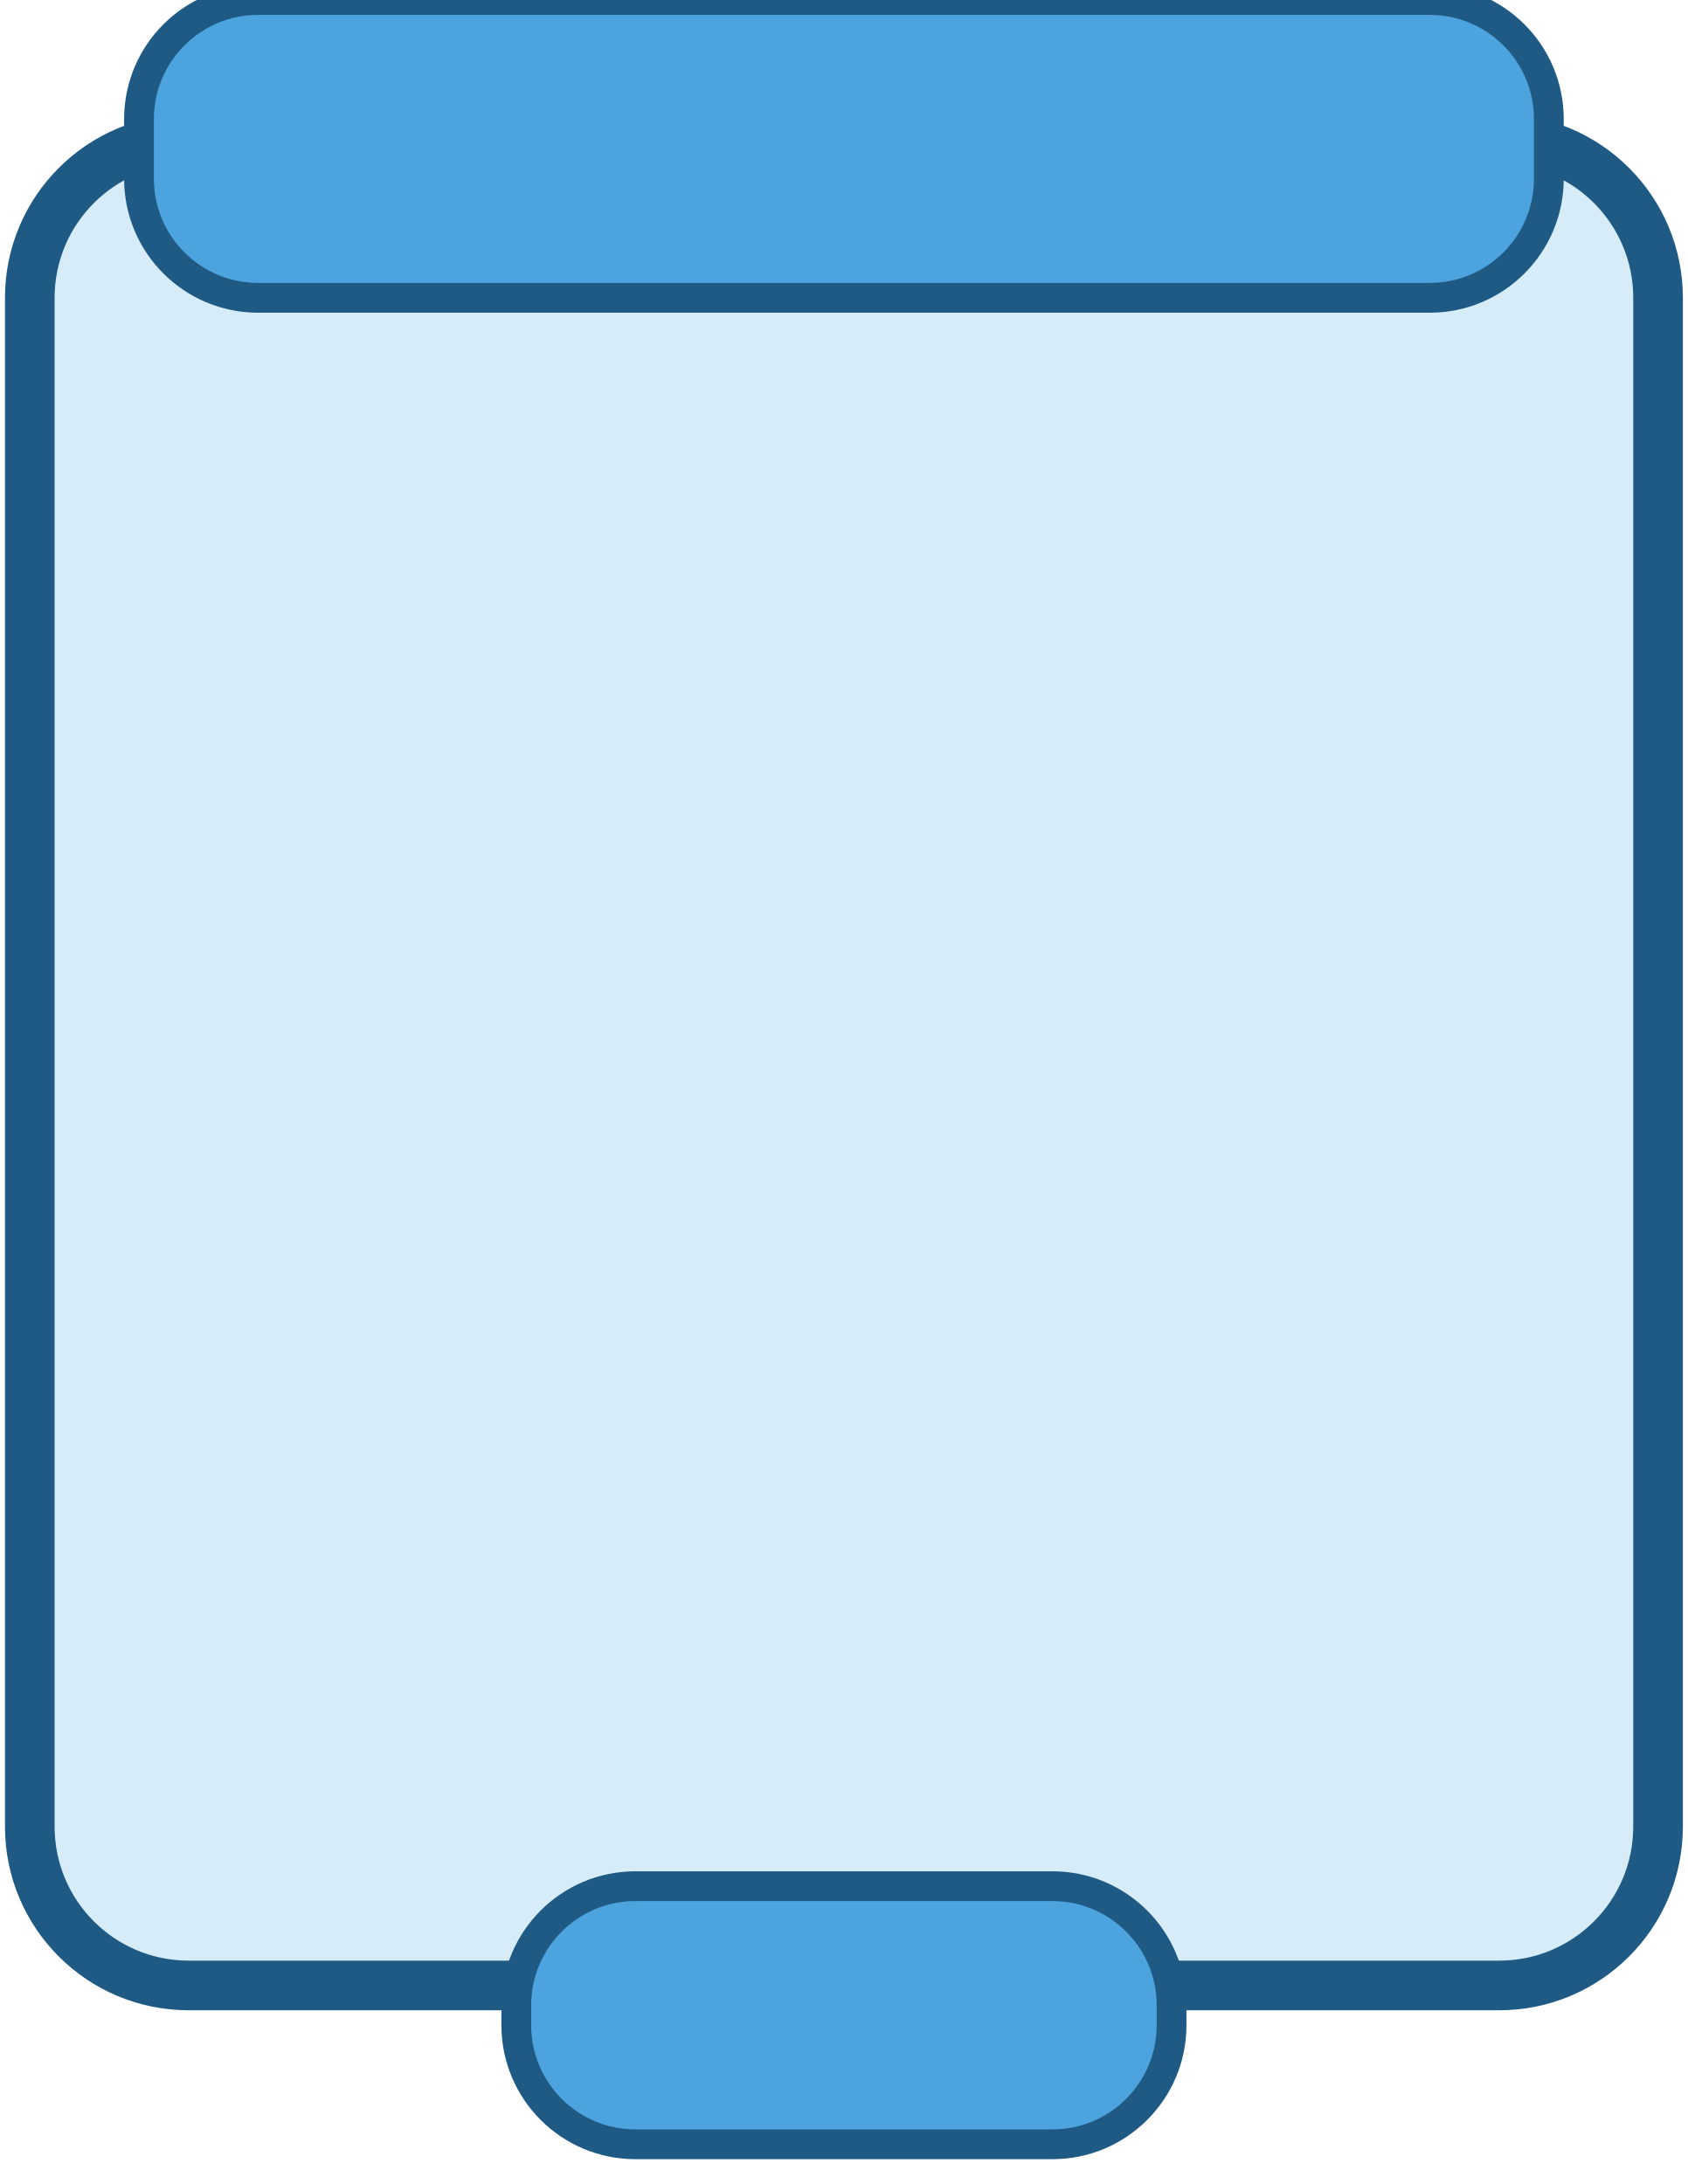
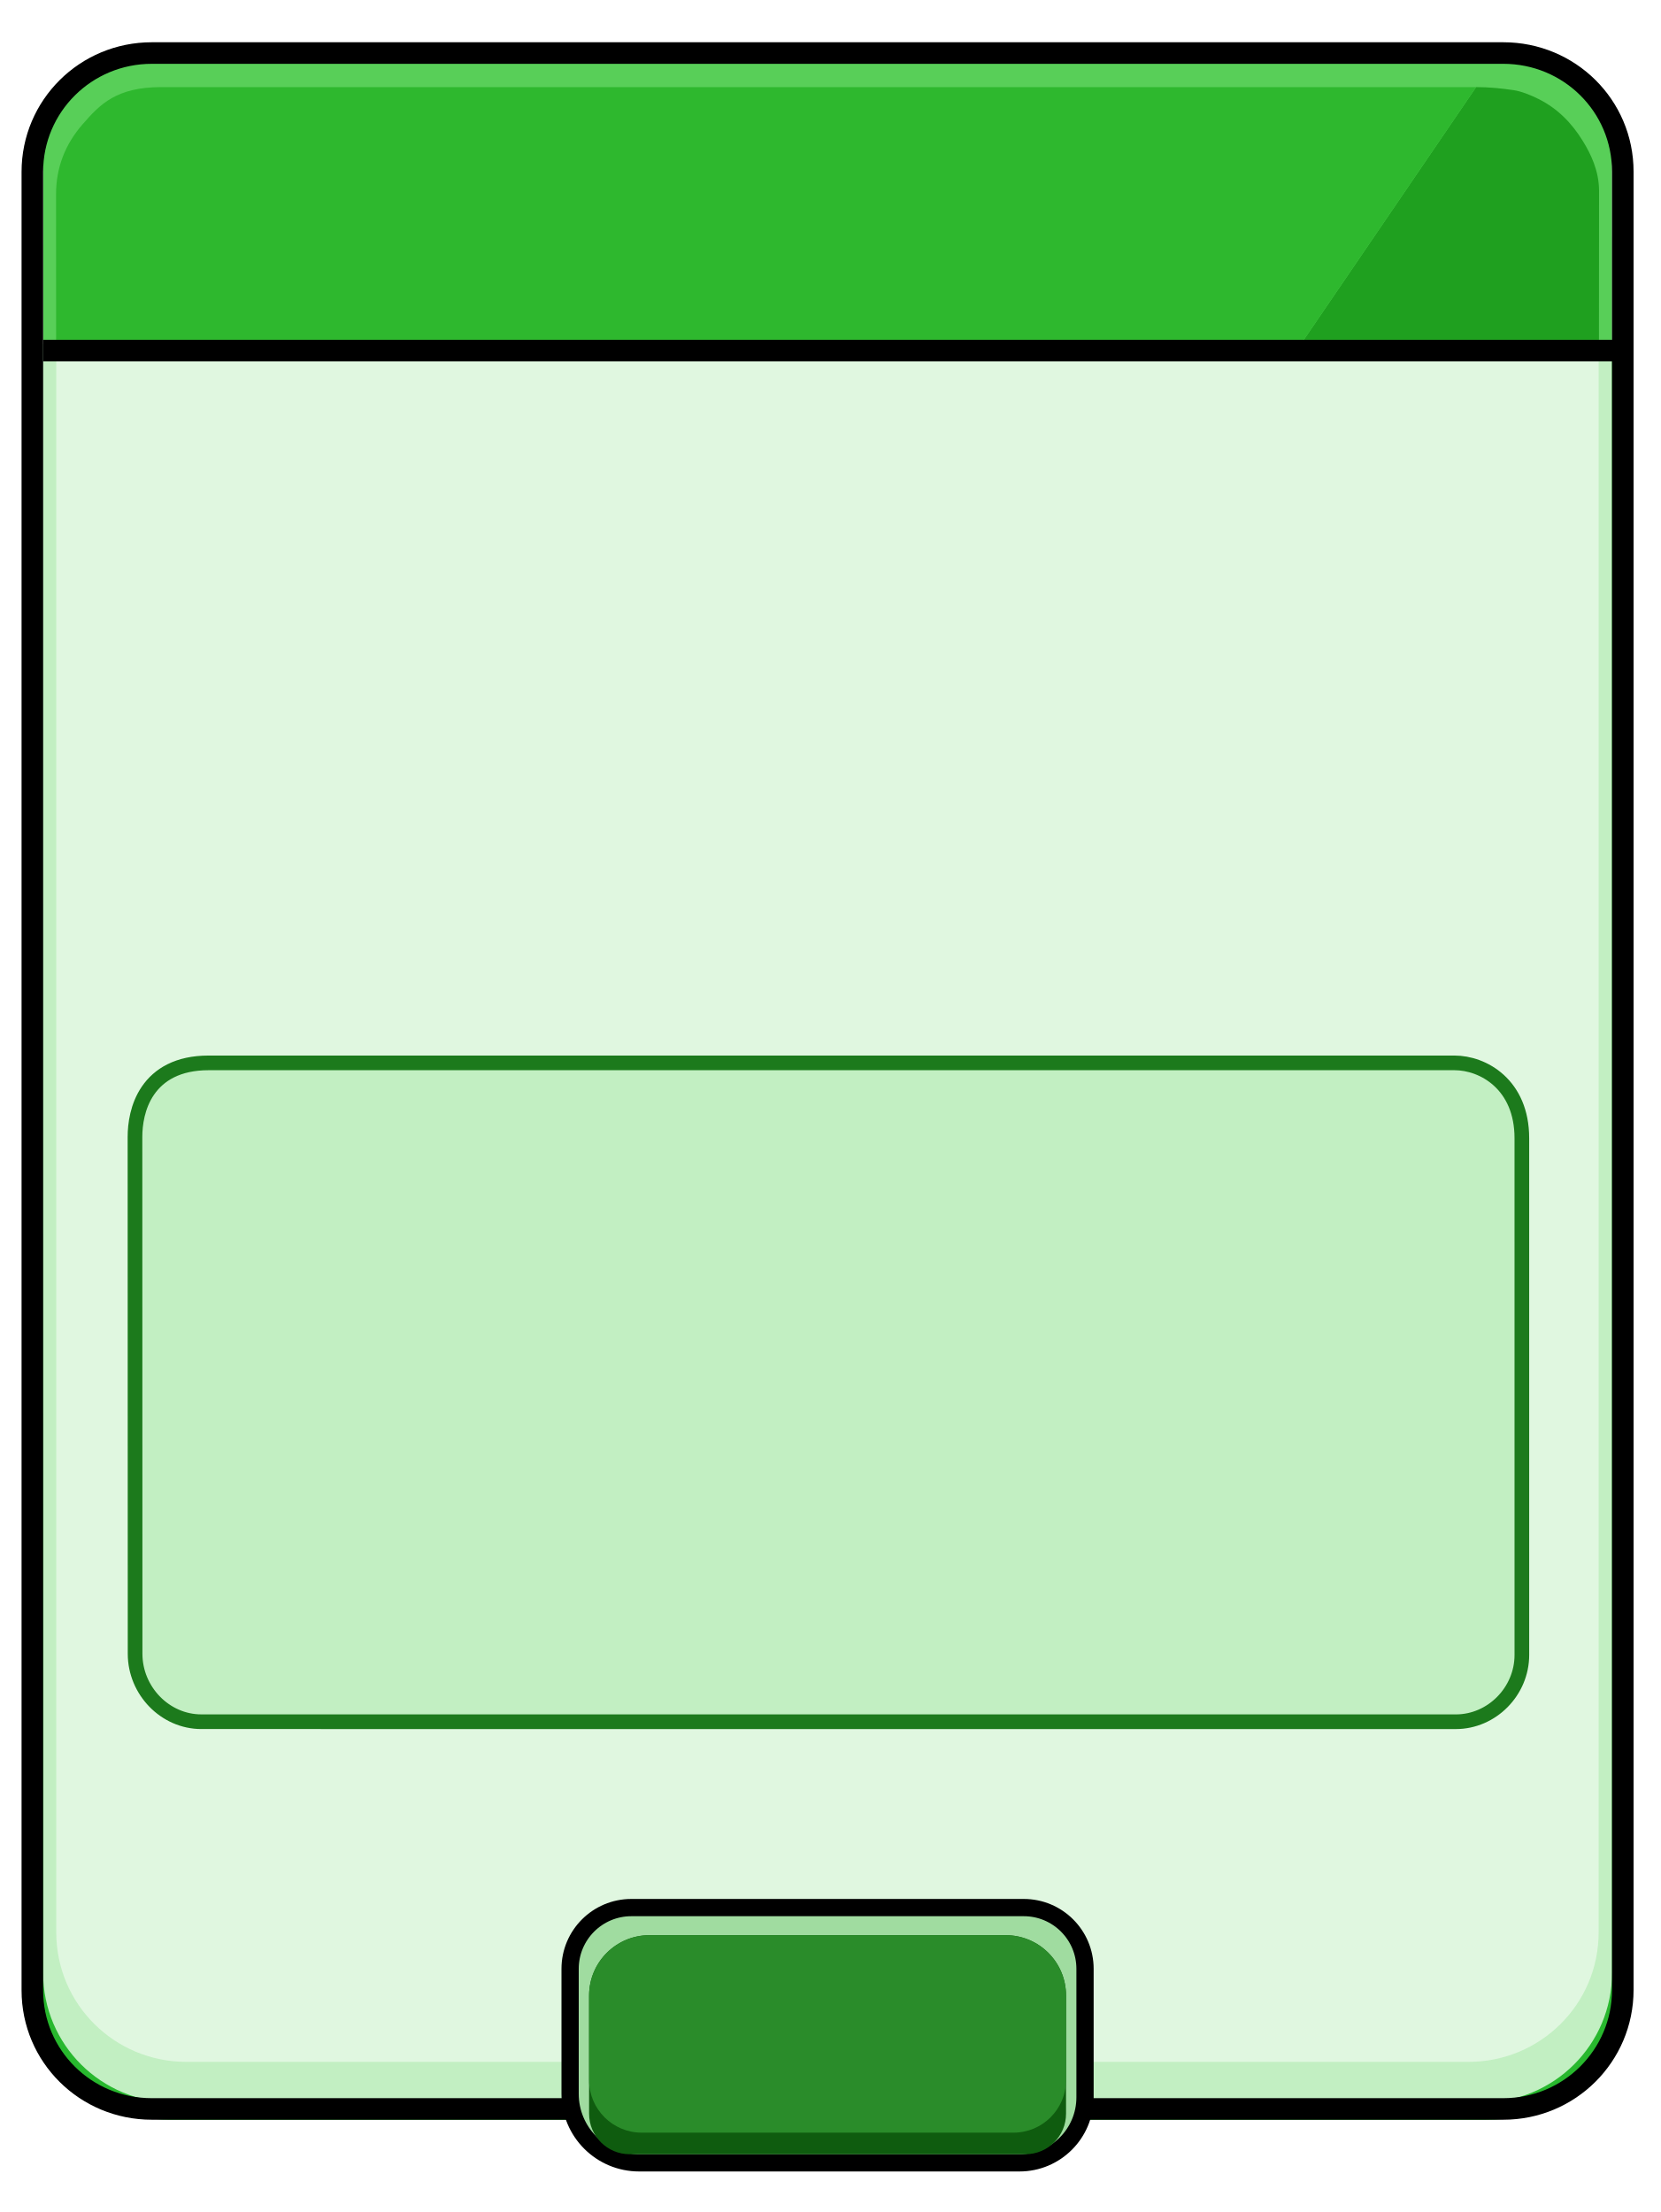
- <svg xmlns="http://www.w3.org/2000/svg" width="170" height="220" viewBox="0 0 170 220" fill="none">
-   <rect x="3" y="14" width="164" height="186" rx="16" ry="16" fill="#D6ECF8" stroke="#1F5A85" stroke-width="5" />
-   <rect x="14" y="0" width="142" height="30" rx="12" ry="12" fill="#4DA3DD" stroke="#1F5A85" stroke-width="3" />
-   <rect x="52" y="190" width="66" height="26" rx="12" ry="12" fill="#4DA3DD" stroke="#1F5A85" stroke-width="3" />
+ <svg xmlns="http://www.w3.org/2000/svg" width="1925" height="2565" viewBox="0 0 1925 2565" fill="none">
+   <path d="M104.5 2348.5C131.757 2380.15 159.935 2395.56 197.423 2402.05C206.461 2403.61 216.316 2403.99 225.5 2404C364.451 2404.14 1694.5 2404 1694.5 2404C1703.68 2403.99 1713.54 2403.61 1722.58 2402.05C1760.06 2395.56 1788.24 2380.15 1815.5 2348.5C1839.79 2320.3 1853 2291.78 1853 2260C1853 2260 1853 1995.32 1853 1862.5C1853 1378.34 1853 883.159 1853 399H1870C1870 1029.88 1871 2260 1871 2260V2335C1866.5 2363.5 1856.88 2382.81 1849.12 2393C1833.5 2413.5 1830.43 2420.36 1795.5 2441C1772.89 2453.27 1754 2458 1722.58 2458C1722.58 2458 305.435 2458.03 197.423 2458C171.774 2457.99 147.109 2453.27 124.5 2441C89.574 2420.36 86.5 2413.5 70.883 2393C63.123 2382.81 53.5 2363.5 49 2335V2260C49 2260 50.003 1029.88 50 399H67C67.003 883.158 67.004 1378.34 67 1862.5C66.999 1995.32 67 2260 67 2260C68 2292 80.213 2320.3 104.5 2348.5Z" fill="#28B82E" />
+   <path d="M201 2438C117.605 2438 50 2371.13 50 2287.74C50.001 1893.79 50.002 824.498 50.001 286.298C50 202.903 117.606 136 201.001 136H1718C1801.39 136 1869 202.882 1869 286.273C1869 721.953 1869 1874.4 1869 2287.77C1868.99 2371.16 1801.39 2438 1718 2438H201Z" fill="#C2EFC2" />
+   <path d="M216.224 2390.93C132.829 2390.93 65.224 2324.06 65.224 2240.67C65.225 1846.73 65.226 777.481 65.225 239.298C65.224 155.902 132.829 89 216.225 89H1702.51C1785.9 89 1853.5 155.882 1853.5 239.274C1853.51 674.942 1853.5 1827.34 1853.5 2240.7C1853.5 2324.09 1785.9 2390.93 1702.5 2390.93H216.224Z" fill="#E0F7E0" />
+   <path d="M1686.35 1232.5C1702.76 1232.5 1722.26 1238.56 1737.74 1252.65C1753.44 1266.93 1764.47 1288.97 1764.47 1319.76C1764.47 1488.97 1764.52 1720.17 1764.49 1919.03C1764.48 1961.2 1729.78 1996.5 1687.88 1996.5C1203.06 1996.5 718.244 1996.49 233.425 1996.47V1996.47C191.394 1996.47 156.675 1960.53 156.636 1917.78C156.545 1819.84 156.579 1721.91 156.568 1623.99C156.558 1522.11 156.62 1420.25 156.5 1318.39V1318.38C156.5 1303.93 159.248 1282.61 171.539 1264.67C184.21 1246.17 206.183 1232.5 241.823 1232.5H1686.35Z" fill="#C2EFC2" stroke="#1C7A1C" stroke-width="17" />
+   <path d="M50 189C50 124.935 101.935 73 166 73H1753C1817.07 73 1869 124.935 1869 189V394H50V189Z" fill="#58CF58" />
+   <path d="M1853.99 221.293C1854.05 239.886 1853.86 393.945 1853.86 393.945C1811.03 393.994 1554.52 394.039 1511.72 393.945L1711.47 101.003C1726.89 101.003 1740.83 102.47 1755.15 104.571C1763.67 105.819 1775.2 110.431 1783.99 114.875C1806.04 126.017 1822.23 142.515 1835.16 163.5C1844.25 178.256 1853.9 197.756 1853.99 221.293Z" fill="#1FA01F" />
+   <path d="M65.054 393.945C65.054 393.945 65.034 281.269 65 225.382C64.981 194.039 75.67 167.234 95.729 144.17C116.102 120.745 135.01 101.003 187.176 101.003C679.86 101.003 1204.41 100.997 1711.47 101.003L1511.72 393.945L65.054 393.945Z" fill="#2EB82E" />
+   <path d="M176.001 61.5H1743C1819.6 61.5 1881.5 122.626 1881.5 199.008C1881.5 651.599 1881.5 1878.51 1881.5 2307.48C1881.49 2383.92 1819.54 2445.5 1743 2445.5H176C99.408 2445.5 37.5 2384.32 37.5 2307.93C37.501 1899.95 37.503 763.467 37.501 199.296C37.501 122.88 99.433 61.5 176.001 61.5Z" stroke="black" stroke-width="25" />
+   <path d="M50 394H1870V419H50L50 394Z" fill="black" />
+   <path d="M1187 2212C1226.21 2212 1258 2243.79 1258 2283V2432C1258 2473.97 1223.97 2508 1182 2508H741C696.817 2508 661 2472.18 661 2428V2283C661 2243.79 692.788 2212 732 2212H1187Z" fill="#A0DCA0" stroke="black" stroke-width="20" />
+   <path d="M683 2314C683 2275.34 714.34 2244 753 2244H1166C1204.66 2244 1236 2275.34 1236 2314V2451C1236 2476.96 1214.96 2498 1189 2498H730C704.043 2498 683 2476.96 683 2451V2314Z" fill="#0F5C0F" />
+   <path d="M683 2314C683 2275.34 714.34 2244 753 2244H1166C1204.66 2244 1236 2275.34 1236 2314V2412C1236 2445.69 1208.69 2473 1175 2473H744C710.311 2473 683 2445.69 683 2412V2314Z" fill="#2A8C2A" />
</svg>
